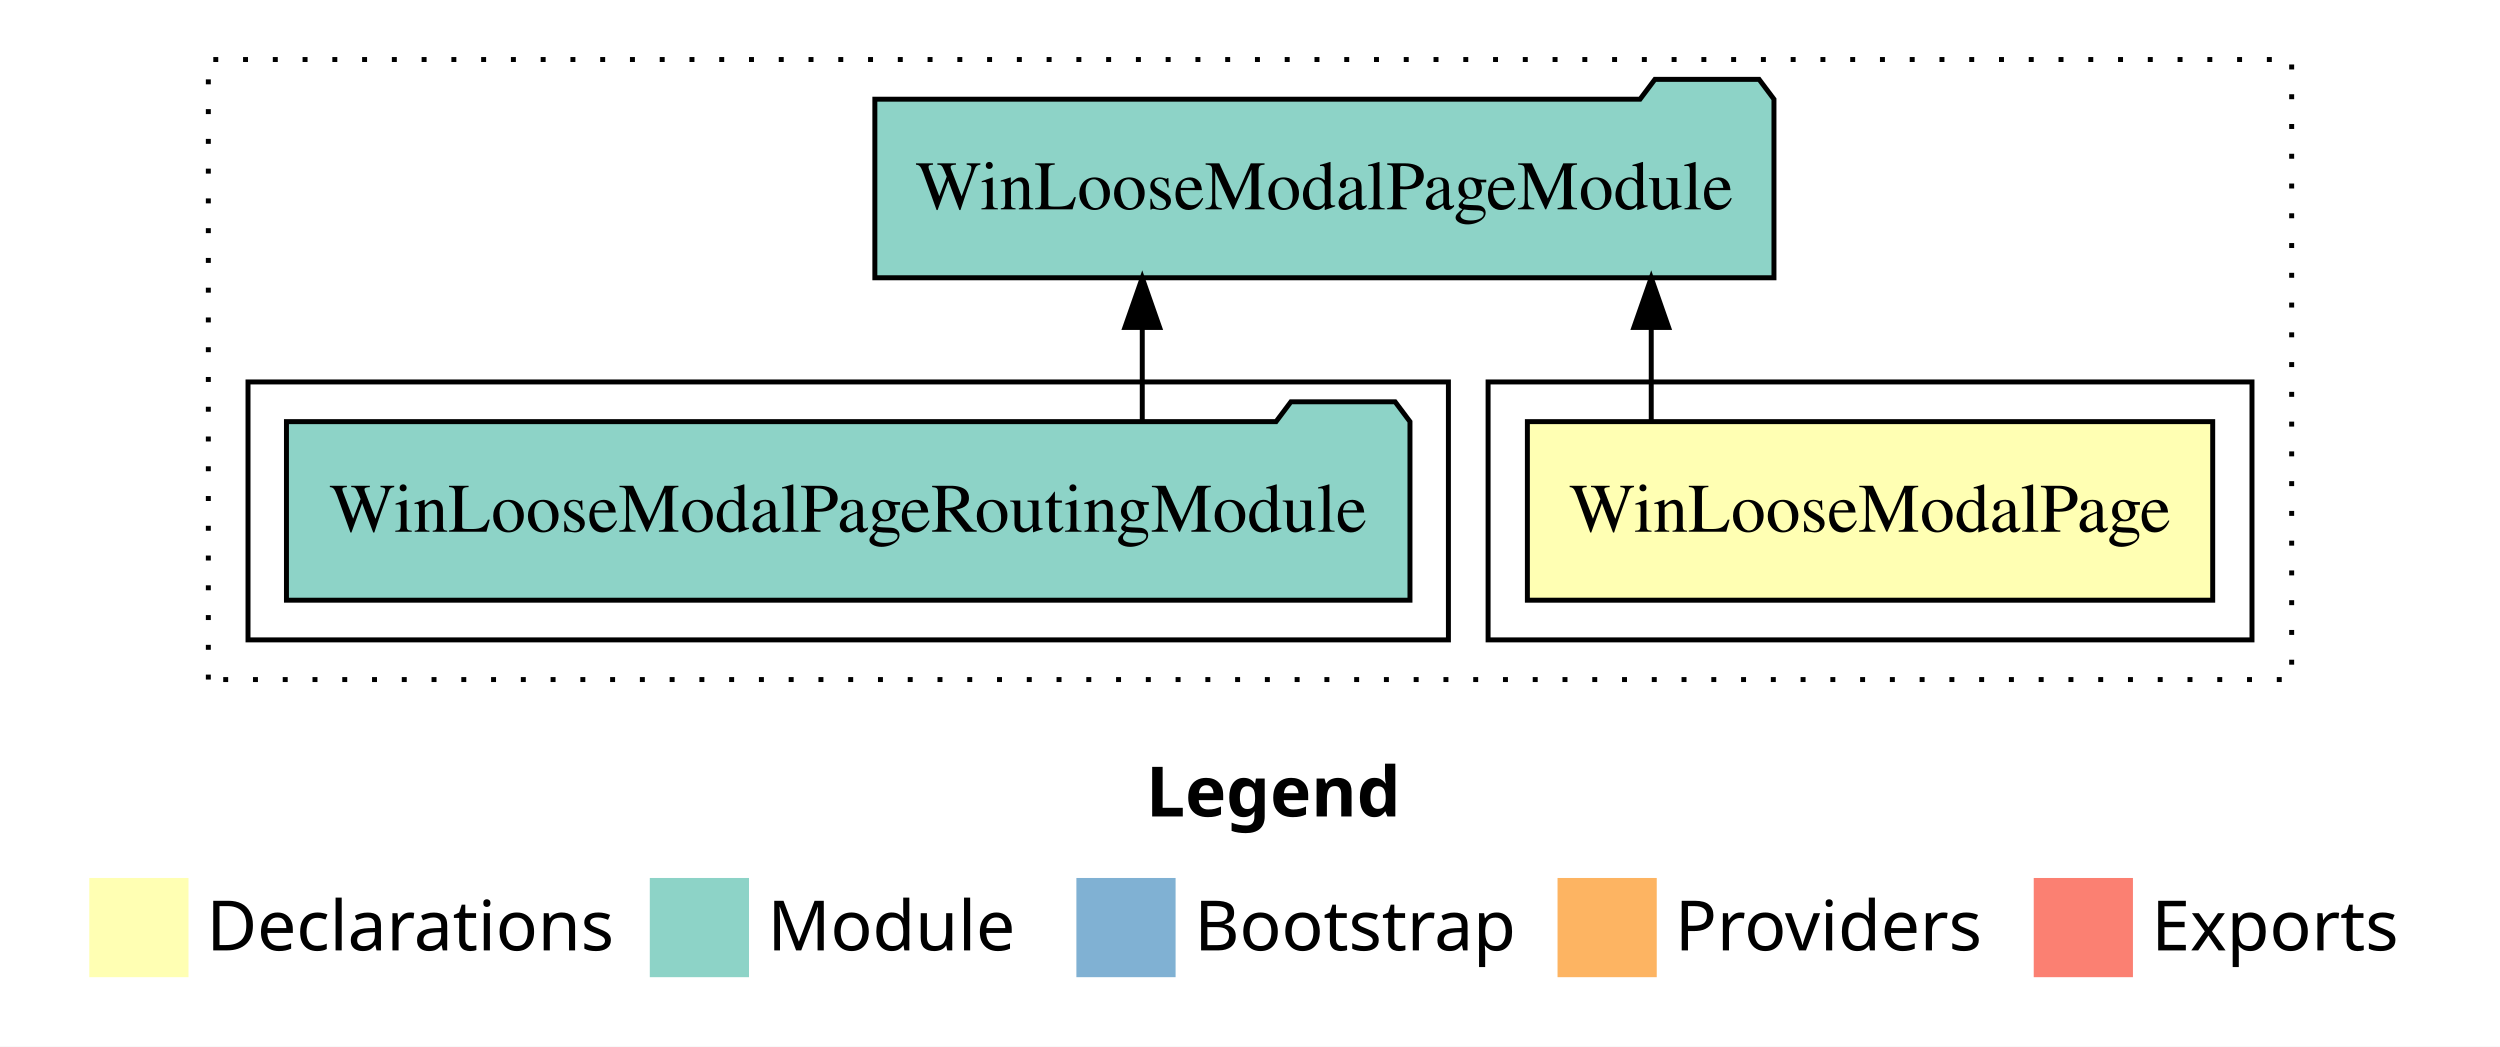
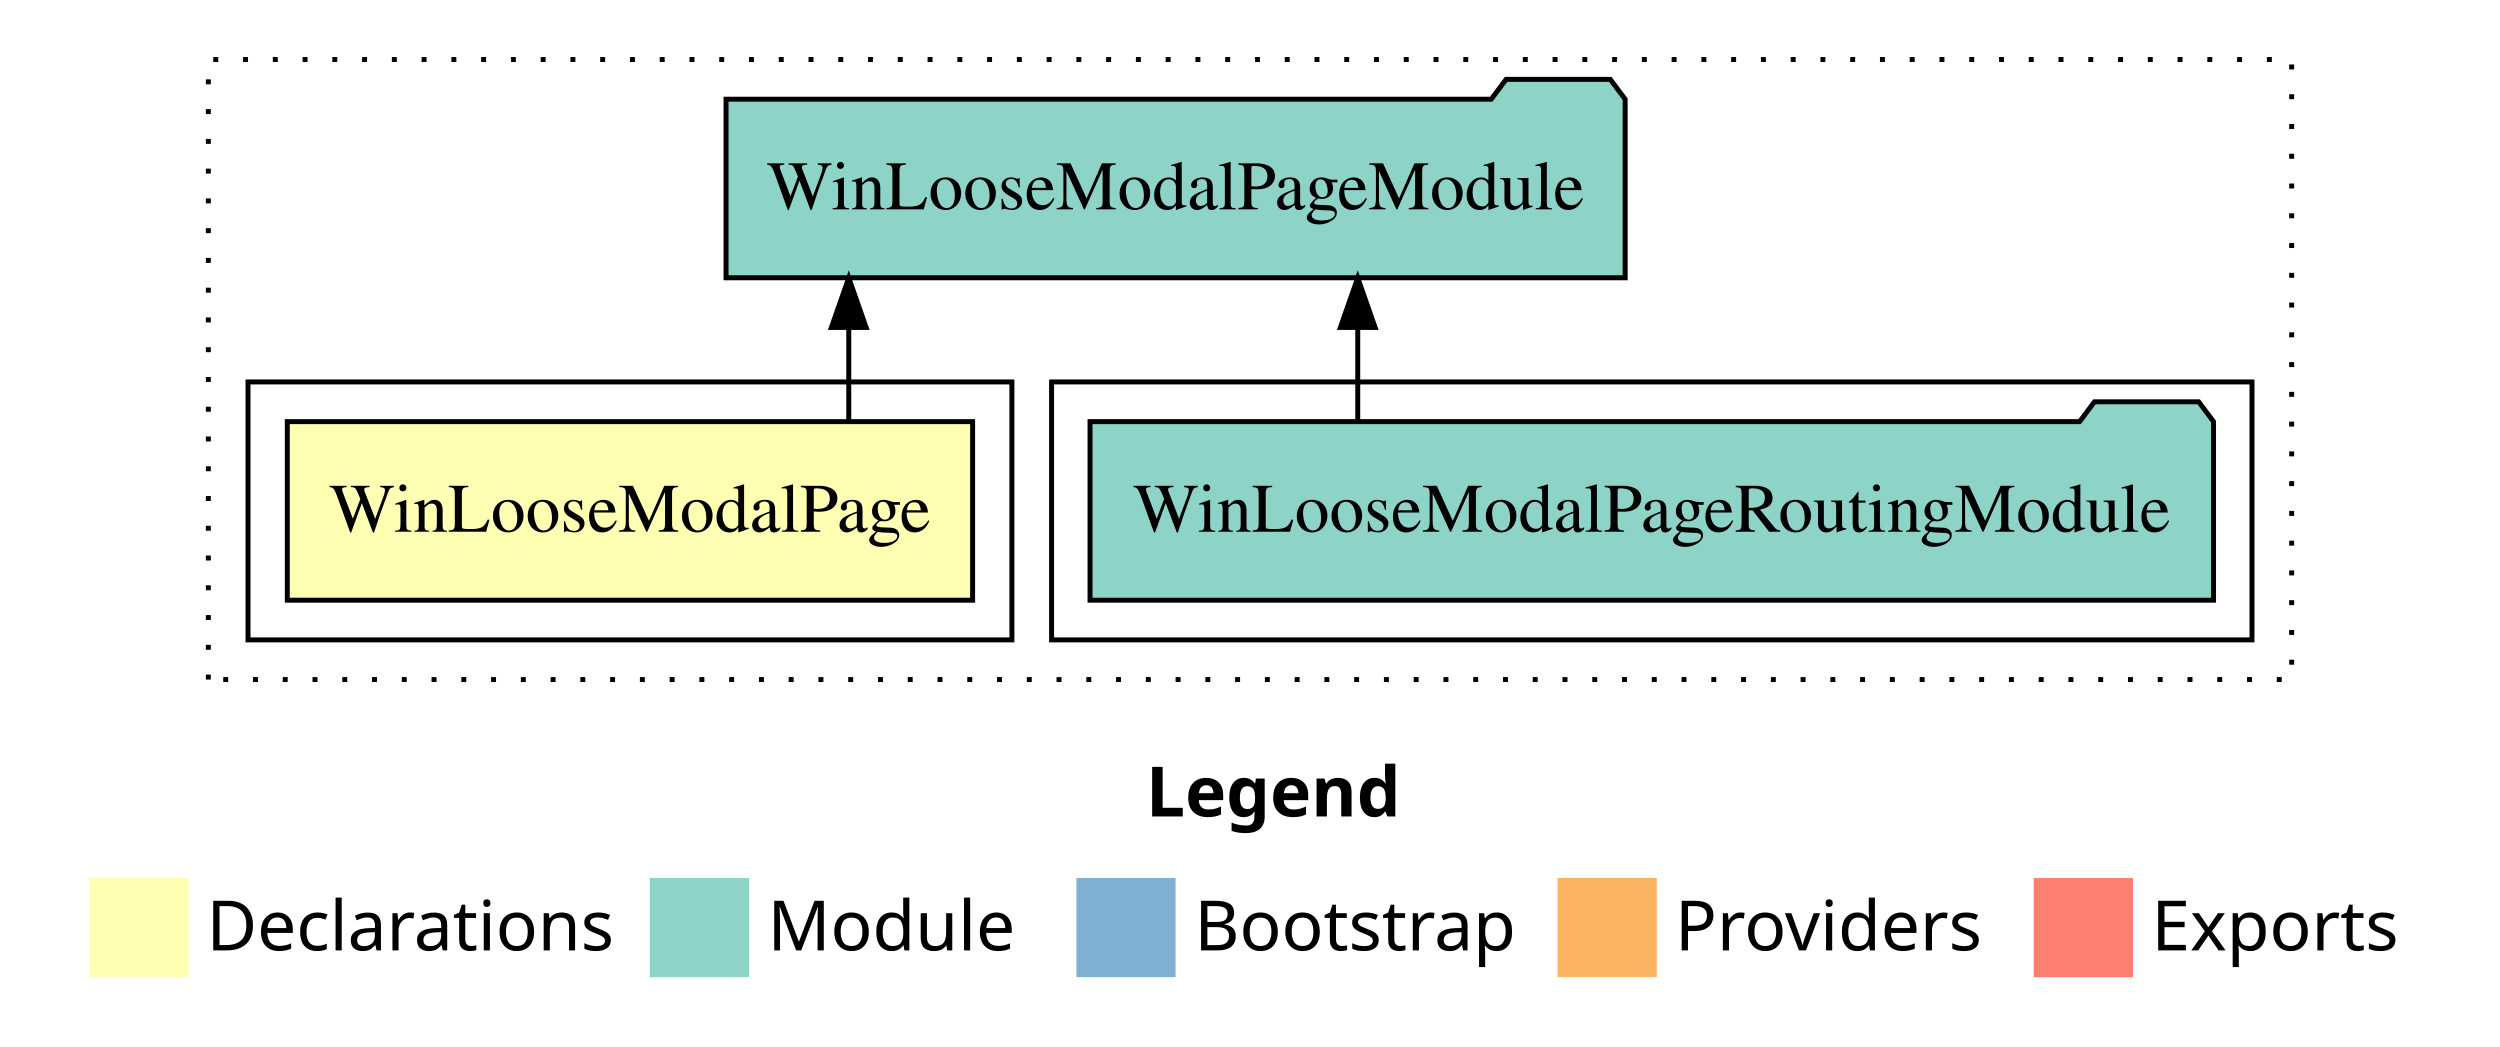
<svg xmlns="http://www.w3.org/2000/svg" width="504pt" height="211pt" viewBox="0.00 0.00 504.00 211.00">
  <g id="graph0" class="graph" transform="scale(1 1) rotate(0) translate(4 207)">
    <polygon fill="white" stroke="transparent" points="-4,4 -4,-207 500,-207 500,4 -4,4" />
    <text text-anchor="start" x="227.01" y="-42.4" font-family="sans-serif" font-weight="bold" font-size="14.00">Legend</text>
    <polygon fill="#ffffb3" stroke="transparent" points="14,-10 14,-30 34,-30 34,-10 14,-10" />
    <text text-anchor="start" x="37.63" y="-15.4" font-family="sans-serif" font-size="14.00">  Declarations</text>
    <polygon fill="#8dd3c7" stroke="transparent" points="127,-10 127,-30 147,-30 147,-10 127,-10" />
    <text text-anchor="start" x="150.73" y="-15.4" font-family="sans-serif" font-size="14.00">  Module</text>
    <polygon fill="#80b1d3" stroke="transparent" points="213,-10 213,-30 233,-30 233,-10 213,-10" />
    <text text-anchor="start" x="236.78" y="-15.4" font-family="sans-serif" font-size="14.00">  Bootstrap</text>
    <polygon fill="#fdb462" stroke="transparent" points="310,-10 310,-30 330,-30 330,-10 310,-10" />
    <text text-anchor="start" x="333.67" y="-15.4" font-family="sans-serif" font-size="14.00">  Providers</text>
    <polygon fill="#fb8072" stroke="transparent" points="406,-10 406,-30 426,-30 426,-10 406,-10" />
    <text text-anchor="start" x="429.73" y="-15.4" font-family="sans-serif" font-size="14.00">  Exports</text>
    <g id="clust1" class="cluster">
      <polygon fill="none" stroke="black" stroke-dasharray="1,5" points="38,-70 38,-195 458,-195 458,-70 38,-70" />
    </g>
+     <g id="clust4" class="cluster">
+       <polygon fill="none" stroke="black" points="208,-78 208,-130 450,-130 450,-78 208,-78" />
+     </g>
    <g id="clust2" class="cluster">
-       <polygon fill="none" stroke="black" points="296,-78 296,-130 450,-130 450,-78 296,-78" />
-     </g>
-     <g id="clust4" class="cluster">
-       <polygon fill="none" stroke="black" points="46,-78 46,-130 288,-130 288,-78 46,-78" />
+       <polygon fill="none" stroke="black" points="46,-78 46,-130 200,-130 200,-78 46,-78" />
    </g>
    <g id="node1" class="node">
-       <polygon fill="#ffffb3" stroke="black" points="442.08,-122 303.92,-122 303.92,-86 442.08,-86 442.08,-122" />
-       <text text-anchor="middle" x="373" y="-99.8" font-family="Times,serif" font-size="14.00">WinLooseModalPage</text>
+       <polygon fill="#ffffb3" stroke="black" points="192.08,-122 53.92,-122 53.92,-86 192.08,-86 192.08,-122" />
+       <text text-anchor="middle" x="123" y="-99.8" font-family="Times,serif" font-size="14.00">WinLooseModalPage</text>
    </g>
    <g id="node2" class="node">
-       <polygon fill="#8dd3c7" stroke="black" points="353.63,-187 350.63,-191 329.63,-191 326.63,-187 172.37,-187 172.37,-151 353.63,-151 353.63,-187" />
-       <text text-anchor="middle" x="263" y="-164.8" font-family="Times,serif" font-size="14.00">WinLooseModalPageModule</text>
+       <polygon fill="#8dd3c7" stroke="black" points="323.63,-187 320.63,-191 299.63,-191 296.63,-187 142.37,-187 142.37,-151 323.63,-151 323.63,-187" />
+       <text text-anchor="middle" x="233" y="-164.8" font-family="Times,serif" font-size="14.00">WinLooseModalPageModule</text>
    </g>
    <g id="edge1" class="edge">
-       <path fill="none" stroke="black" d="M328.89,-122.11C328.89,-122.11 328.89,-140.99 328.89,-140.99" />
-       <polygon fill="black" stroke="black" points="325.39,-140.99 328.89,-150.99 332.39,-140.99 325.39,-140.99" />
+       <path fill="none" stroke="black" d="M167.11,-122.11C167.11,-122.11 167.11,-140.99 167.11,-140.99" />
+       <polygon fill="black" stroke="black" points="163.61,-140.99 167.11,-150.99 170.61,-140.99 163.61,-140.99" />
    </g>
    <g id="node3" class="node">
-       <polygon fill="#8dd3c7" stroke="black" points="280.25,-122 277.25,-126 256.25,-126 253.25,-122 53.75,-122 53.75,-86 280.25,-86 280.25,-122" />
-       <text text-anchor="middle" x="167" y="-99.8" font-family="Times,serif" font-size="14.00">WinLooseModalPageRoutingModule</text>
+       <polygon fill="#8dd3c7" stroke="black" points="442.25,-122 439.25,-126 418.25,-126 415.25,-122 215.75,-122 215.75,-86 442.25,-86 442.25,-122" />
+       <text text-anchor="middle" x="329" y="-99.8" font-family="Times,serif" font-size="14.00">WinLooseModalPageRoutingModule</text>
    </g>
    <g id="edge2" class="edge">
-       <path fill="none" stroke="black" d="M226.28,-122.11C226.28,-122.11 226.28,-140.99 226.28,-140.99" />
-       <polygon fill="black" stroke="black" points="222.78,-140.99 226.28,-150.99 229.78,-140.99 222.78,-140.99" />
+       <path fill="none" stroke="black" d="M269.72,-122.11C269.72,-122.11 269.72,-140.99 269.72,-140.99" />
+       <polygon fill="black" stroke="black" points="266.22,-140.99 269.72,-150.99 273.22,-140.99 266.22,-140.99" />
    </g>
  </g>
</svg>
